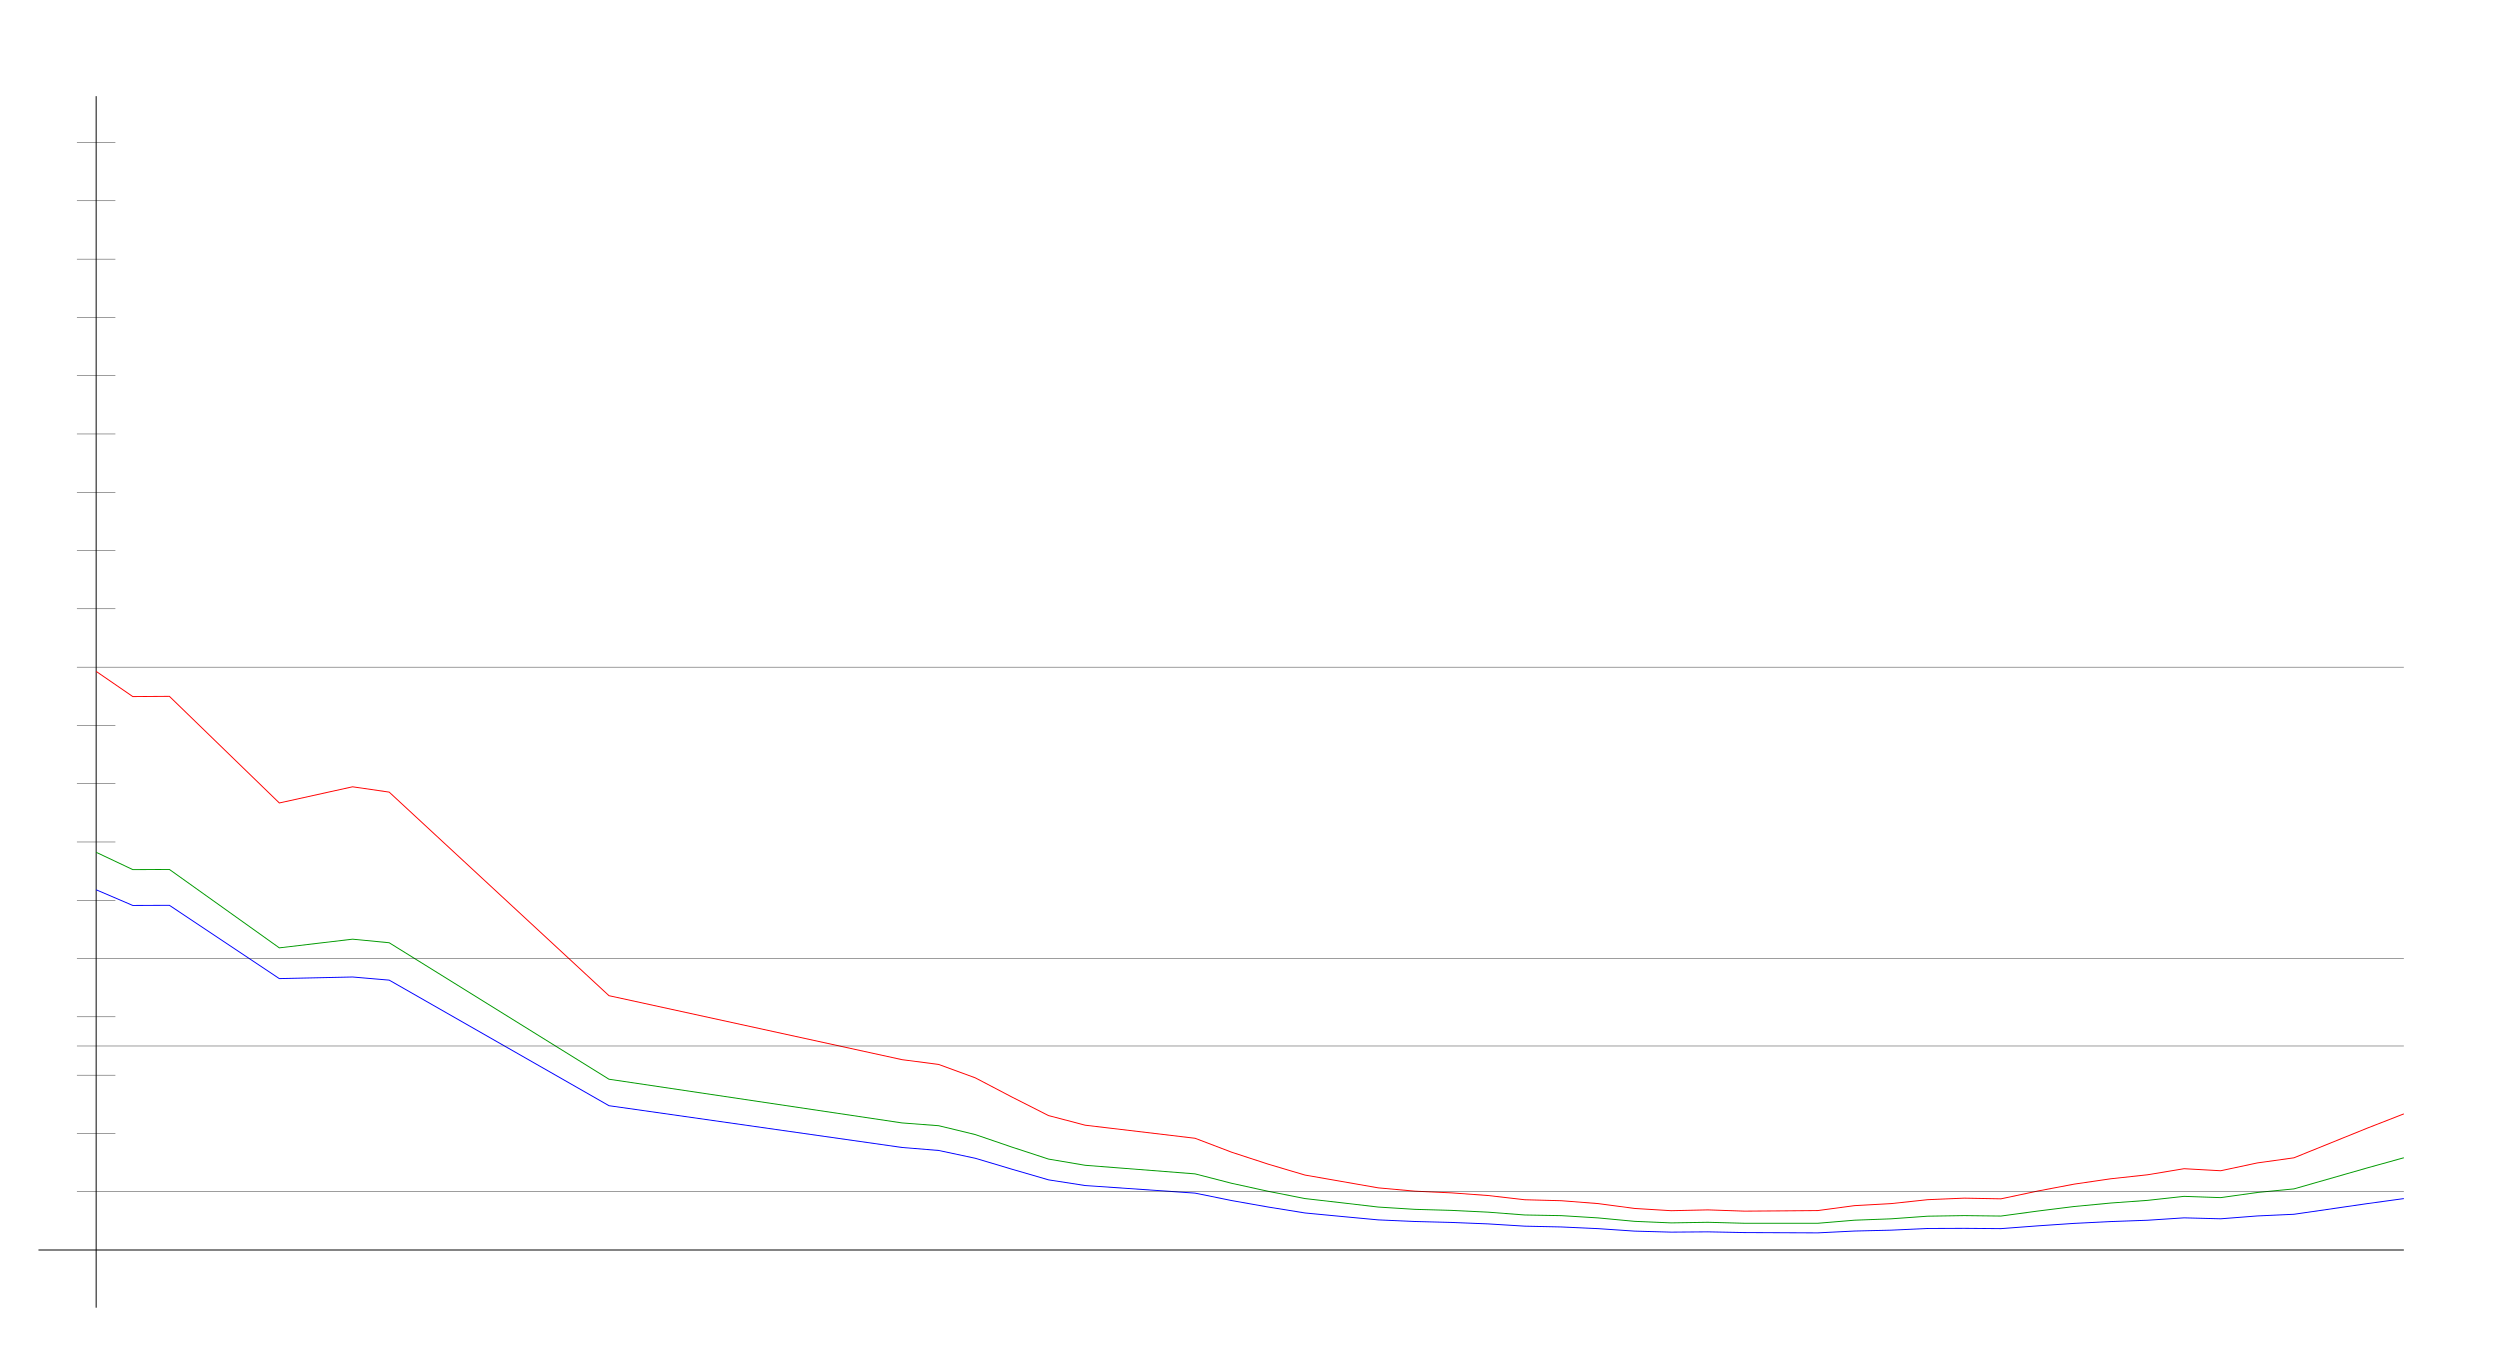
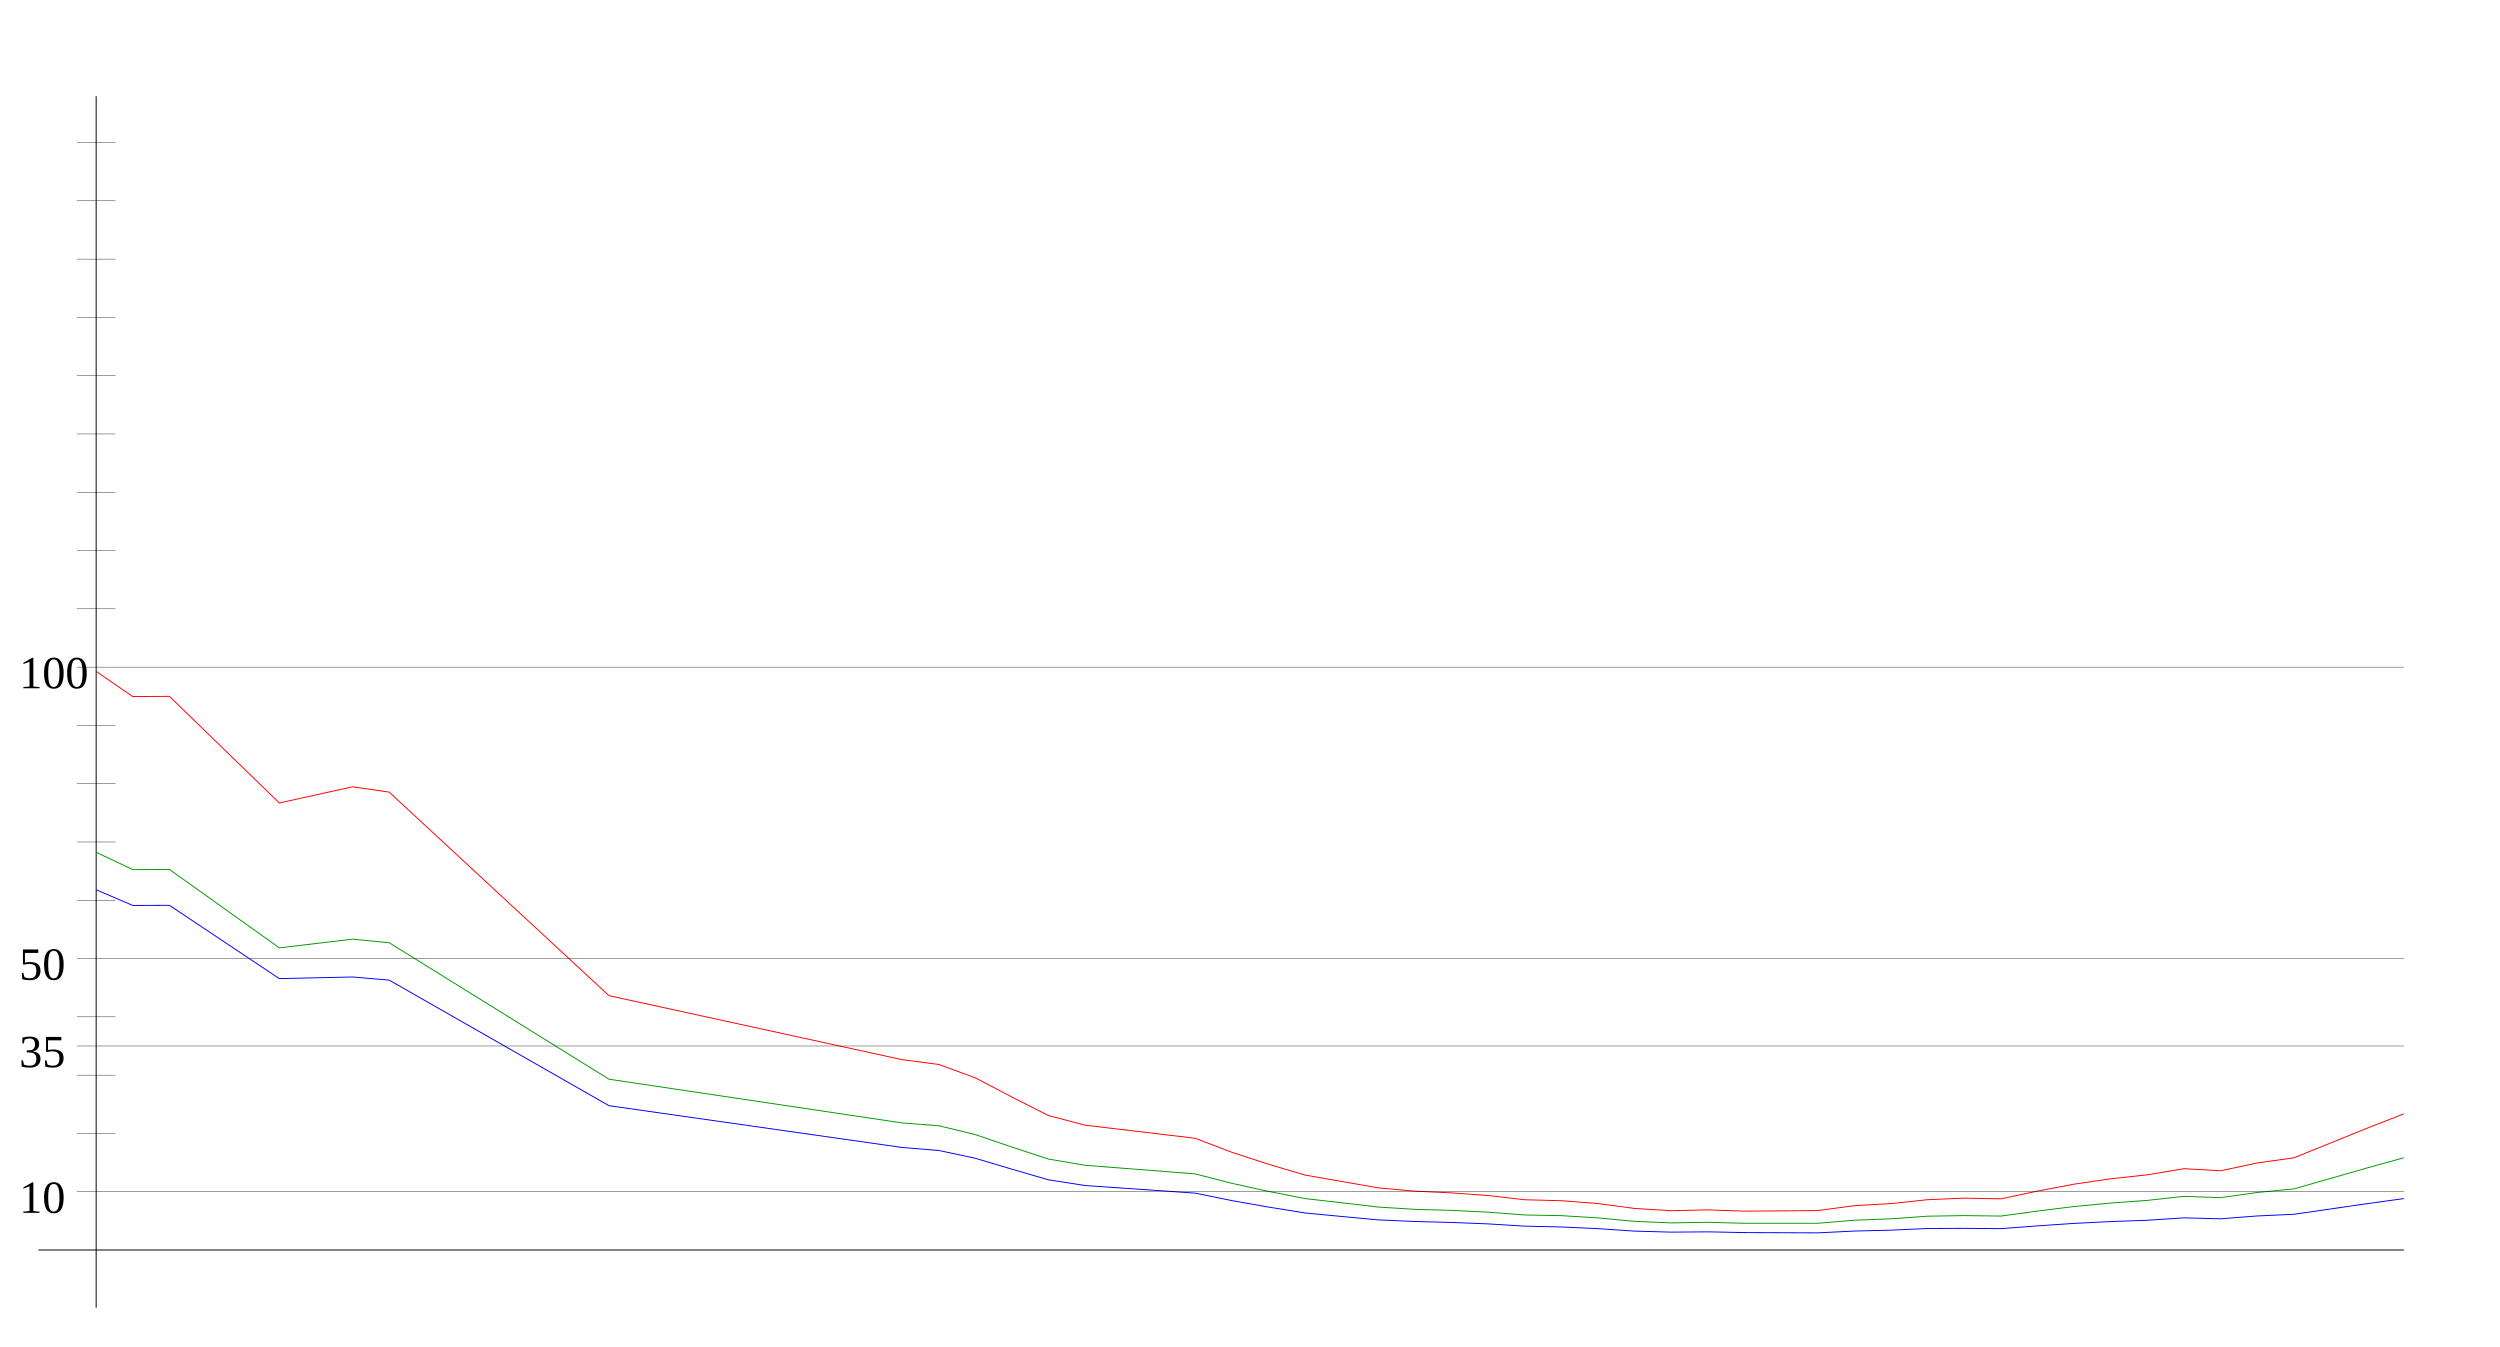
<svg xmlns="http://www.w3.org/2000/svg" width="650" height="350" version="1.1" id="sparkleline_DE-NI">
  <g id="layer1">
    <path style="fill:none;stroke:#000000;stroke-width:0.25px;" d="M 25,340 25,25" id="vertical_axis" />
    <path style="fill:none;stroke:#000000;stroke-width:0.25px;" d="M 10,325 625,325" id="horizontal_axis" />
-     <path style="fill:none;stroke:#0000ff;stroke-width:0.25px;" d="M 25.0,231.344 34.524,235.42 44.048,235.382 72.619,254.436 91.667,254.019 101.19,254.834 158.333,287.481 234.524,298.344 244.048,299.121 253.571,301.15 263.095,303.994 272.619,306.762 282.143,308.241 310.714,310.212 320.238,312.146 329.762,313.833 339.286,315.369 348.81,316.279 358.333,317.17 367.857,317.587 377.381,317.834 386.905,318.213 396.429,318.801 405.952,319.009 415.476,319.445 425.0,320.09 434.524,320.355 444.048,320.279 453.571,320.469 463.095,320.507 472.619,320.545 482.143,320.071 491.667,319.843 501.19,319.407 510.714,319.369 520.238,319.445 529.762,318.725 539.286,318.08 548.81,317.606 558.333,317.265 567.857,316.639 577.381,316.886 586.905,316.146 596.429,315.71 615.476,312.942 625.0,311.634" id="cases7_100k" />
-     <path style="fill:none;stroke:#009900;stroke-width:0.25px;" d="M 25.0,221.598 34.524,226.099 44.048,226.057 72.619,246.442 91.667,244.186 101.19,245.114 158.333,280.598 234.524,291.96 244.048,292.683 253.571,294.989 263.095,298.247 272.619,301.361 282.143,302.974 310.714,305.207 320.238,307.659 329.762,309.746 339.286,311.626 348.81,312.718 358.333,313.833 367.857,314.428 377.381,314.699 386.905,315.162 396.429,315.894 405.952,316.068 415.476,316.653 425.0,317.549 434.524,317.952 444.048,317.794 453.571,318.05 463.095,318.053 472.619,318.052 482.143,317.253 491.667,316.895 501.19,316.21 510.714,316.055 520.238,316.175 529.762,314.881 539.286,313.692 548.81,312.786 558.333,312.097 567.857,311.053 577.381,311.384 586.905,310.043 596.429,309.111 615.476,303.659 625.0,301.016" id="cases7_100k_nofullvac" />
-     <path style="fill:none;stroke:#ff0000;stroke-width:0.25px;" d="M 25.0,174.562 34.524,181.11 44.048,181.049 72.619,208.771 91.667,204.566 101.19,205.95 158.333,258.878 234.524,275.513 244.048,276.756 253.571,280.239 263.095,285.229 272.619,290.052 282.143,292.551 310.714,295.95 320.238,299.579 329.762,302.69 339.286,305.514 348.81,307.174 358.333,308.841 367.857,309.702 377.381,310.144 386.905,310.836 396.429,311.934 405.952,312.187 415.476,312.929 425.0,314.198 434.524,314.782 444.048,314.569 453.571,314.897 463.095,314.829 472.619,314.747 482.143,313.47 491.667,312.938 501.19,311.918 510.714,311.517 520.238,311.698 529.762,309.678 539.286,307.874 548.81,306.48 558.333,305.445 567.857,303.863 577.381,304.394 586.905,302.36 596.429,301.029 615.476,293.32 625.0,289.606" id="cases7_100k_novac" />
+     <path style="fill:none;stroke:#0000ff;stroke-width:0.25px;" d="M 25.0,231.344  34.524,235.42 44.048,235.382 72.619,254.436 91.667,254.019 101.19,254.834 158.333,287.481 234.524,298.344 244.048,299.121 253.571,301.15 263.095,303.994  272.619,306.762 282.143,308.241 310.714,310.212 320.238,312.146 329.762,313.833 339.286,315.369 348.81,316.279 358.333,317.17 367.857,317.587 377.381,317.834  386.905,318.213 396.429,318.801 405.952,319.009 415.476,319.445 425.0,320.09 434.524,320.355 444.048,320.279 453.571,320.469 463.095,320.507 472.619,320.545  482.143,320.071 491.667,319.843 501.19,319.407 510.714,319.369 520.238,319.445 529.762,318.725 539.286,318.08 548.81,317.606 558.333,317.265 567.857,316.639  577.381,316.886 586.905,316.146 596.429,315.71 615.476,312.942 625.0,311.634" id="cases7_100k" />
+     <path style="fill:none;stroke:#009900;stroke-width:0.25px;" d="M 25.0,221.598  34.524,226.099 44.048,226.057 72.619,246.442 91.667,244.186 101.19,245.114 158.333,280.598 234.524,291.96 244.048,292.683 253.571,294.989 263.095,298.247  272.619,301.361 282.143,302.974 310.714,305.207 320.238,307.659 329.762,309.746 339.286,311.626 348.81,312.718 358.333,313.833 367.857,314.428 377.381,314.699  386.905,315.162 396.429,315.894 405.952,316.068 415.476,316.653 425.0,317.549 434.524,317.952 444.048,317.794 453.571,318.05 463.095,318.053 472.619,318.052  482.143,317.253 491.667,316.895 501.19,316.21 510.714,316.055 520.238,316.175 529.762,314.881 539.286,313.692 548.81,312.786 558.333,312.097 567.857,311.053  577.381,311.384 586.905,310.043 596.429,309.111 615.476,303.659 625.0,301.016" id="cases7_100k_nofullvac" />
+     <path style="fill:none;stroke:#ff0000;stroke-width:0.25px;" d="M 25.0,174.562  34.524,181.11 44.048,181.049 72.619,208.771 91.667,204.566 101.19,205.95 158.333,258.878 234.524,275.513 244.048,276.756 253.571,280.239 263.095,285.229  272.619,290.052 282.143,292.551 310.714,295.95 320.238,299.579 329.762,302.69 339.286,305.514 348.81,307.174 358.333,308.841 367.857,309.702 377.381,310.144  386.905,310.836 396.429,311.934 405.952,312.187 415.476,312.929 425.0,314.198 434.524,314.782 444.048,314.569 453.571,314.897 463.095,314.829 472.619,314.747  482.143,313.47 491.667,312.938 501.19,311.918 510.714,311.517 520.238,311.698 529.762,309.678 539.286,307.874 548.81,306.48 558.333,305.445 567.857,303.863  577.381,304.394 586.905,302.36 596.429,301.029 615.476,293.32 625.0,289.606" id="cases7_100k_novac" />
    <path style="fill:none;stroke:#000000;stroke-width:0.1px;" d="M 20,309.845 625,309.845" id="yaxis_10" />
+     <text xml:space="preserve" style="font-size:12px" x="5" y="315.345" id="hline_caption10">
+       <tspan id="hline_caption_10" x="5" y="315.345">10</tspan>
+     </text>
    <path style="fill:none;stroke:#000000;stroke-width:0.1px;" d="M 20,294.69 30,294.69" id="yaxis_20" />
    <path style="fill:none;stroke:#000000;stroke-width:0.1px;" d="M 20,279.536 30,279.536" id="yaxis_30" />
    <path style="fill:none;stroke:#000000;stroke-width:0.1px;" d="M 20,271.958 625,271.958" id="yaxis_35" />
+     <text xml:space="preserve" style="font-size:12px" x="5" y="277.458" id="hline_caption35">
+       <tspan id="hline_caption_35" x="5" y="277.458">35</tspan>
+     </text>
    <path style="fill:none;stroke:#000000;stroke-width:0.1px;" d="M 20,264.381 30,264.381" id="yaxis_40" />
    <path style="fill:none;stroke:#000000;stroke-width:0.1px;" d="M 20,249.226 625,249.226" id="yaxis_50" />
+     <text xml:space="preserve" style="font-size:12px" x="5" y="254.726" id="hline_caption50">
+       <tspan id="hline_caption_50" x="5" y="254.726">50</tspan>
+     </text>
    <path style="fill:none;stroke:#000000;stroke-width:0.1px;" d="M 20,234.071 30,234.071" id="yaxis_60" />
    <path style="fill:none;stroke:#000000;stroke-width:0.1px;" d="M 20,218.916 30,218.916" id="yaxis_70" />
    <path style="fill:none;stroke:#000000;stroke-width:0.1px;" d="M 20,203.762 30,203.762" id="yaxis_80" />
    <path style="fill:none;stroke:#000000;stroke-width:0.1px;" d="M 20,188.607 30,188.607" id="yaxis_90" />
    <path style="fill:none;stroke:#000000;stroke-width:0.1px;" d="M 20,173.452 625,173.452" id="yaxis_100" />
+     <text xml:space="preserve" style="font-size:12px" x="5" y="178.952" id="hline_caption100">
+       <tspan id="hline_caption_100" x="5" y="178.952">100</tspan>
+     </text>
    <path style="fill:none;stroke:#000000;stroke-width:0.1px;" d="M 20,158.297 30,158.297" id="yaxis_110" />
    <path style="fill:none;stroke:#000000;stroke-width:0.1px;" d="M 20,143.142 30,143.142" id="yaxis_120" />
    <path style="fill:none;stroke:#000000;stroke-width:0.1px;" d="M 20,127.988 30,127.988" id="yaxis_130" />
    <path style="fill:none;stroke:#000000;stroke-width:0.1px;" d="M 20,112.833 30,112.833" id="yaxis_140" />
    <path style="fill:none;stroke:#000000;stroke-width:0.1px;" d="M 20,97.678 30,97.678" id="yaxis_150" />
    <path style="fill:none;stroke:#000000;stroke-width:0.1px;" d="M 20,82.523 30,82.523" id="yaxis_160" />
    <path style="fill:none;stroke:#000000;stroke-width:0.1px;" d="M 20,67.368 30,67.368" id="yaxis_170" />
    <path style="fill:none;stroke:#000000;stroke-width:0.1px;" d="M 20,52.214 30,52.214" id="yaxis_180" />
    <path style="fill:none;stroke:#000000;stroke-width:0.1px;" d="M 20,37.059 30,37.059" id="yaxis_190" />
  </g>
</svg>
